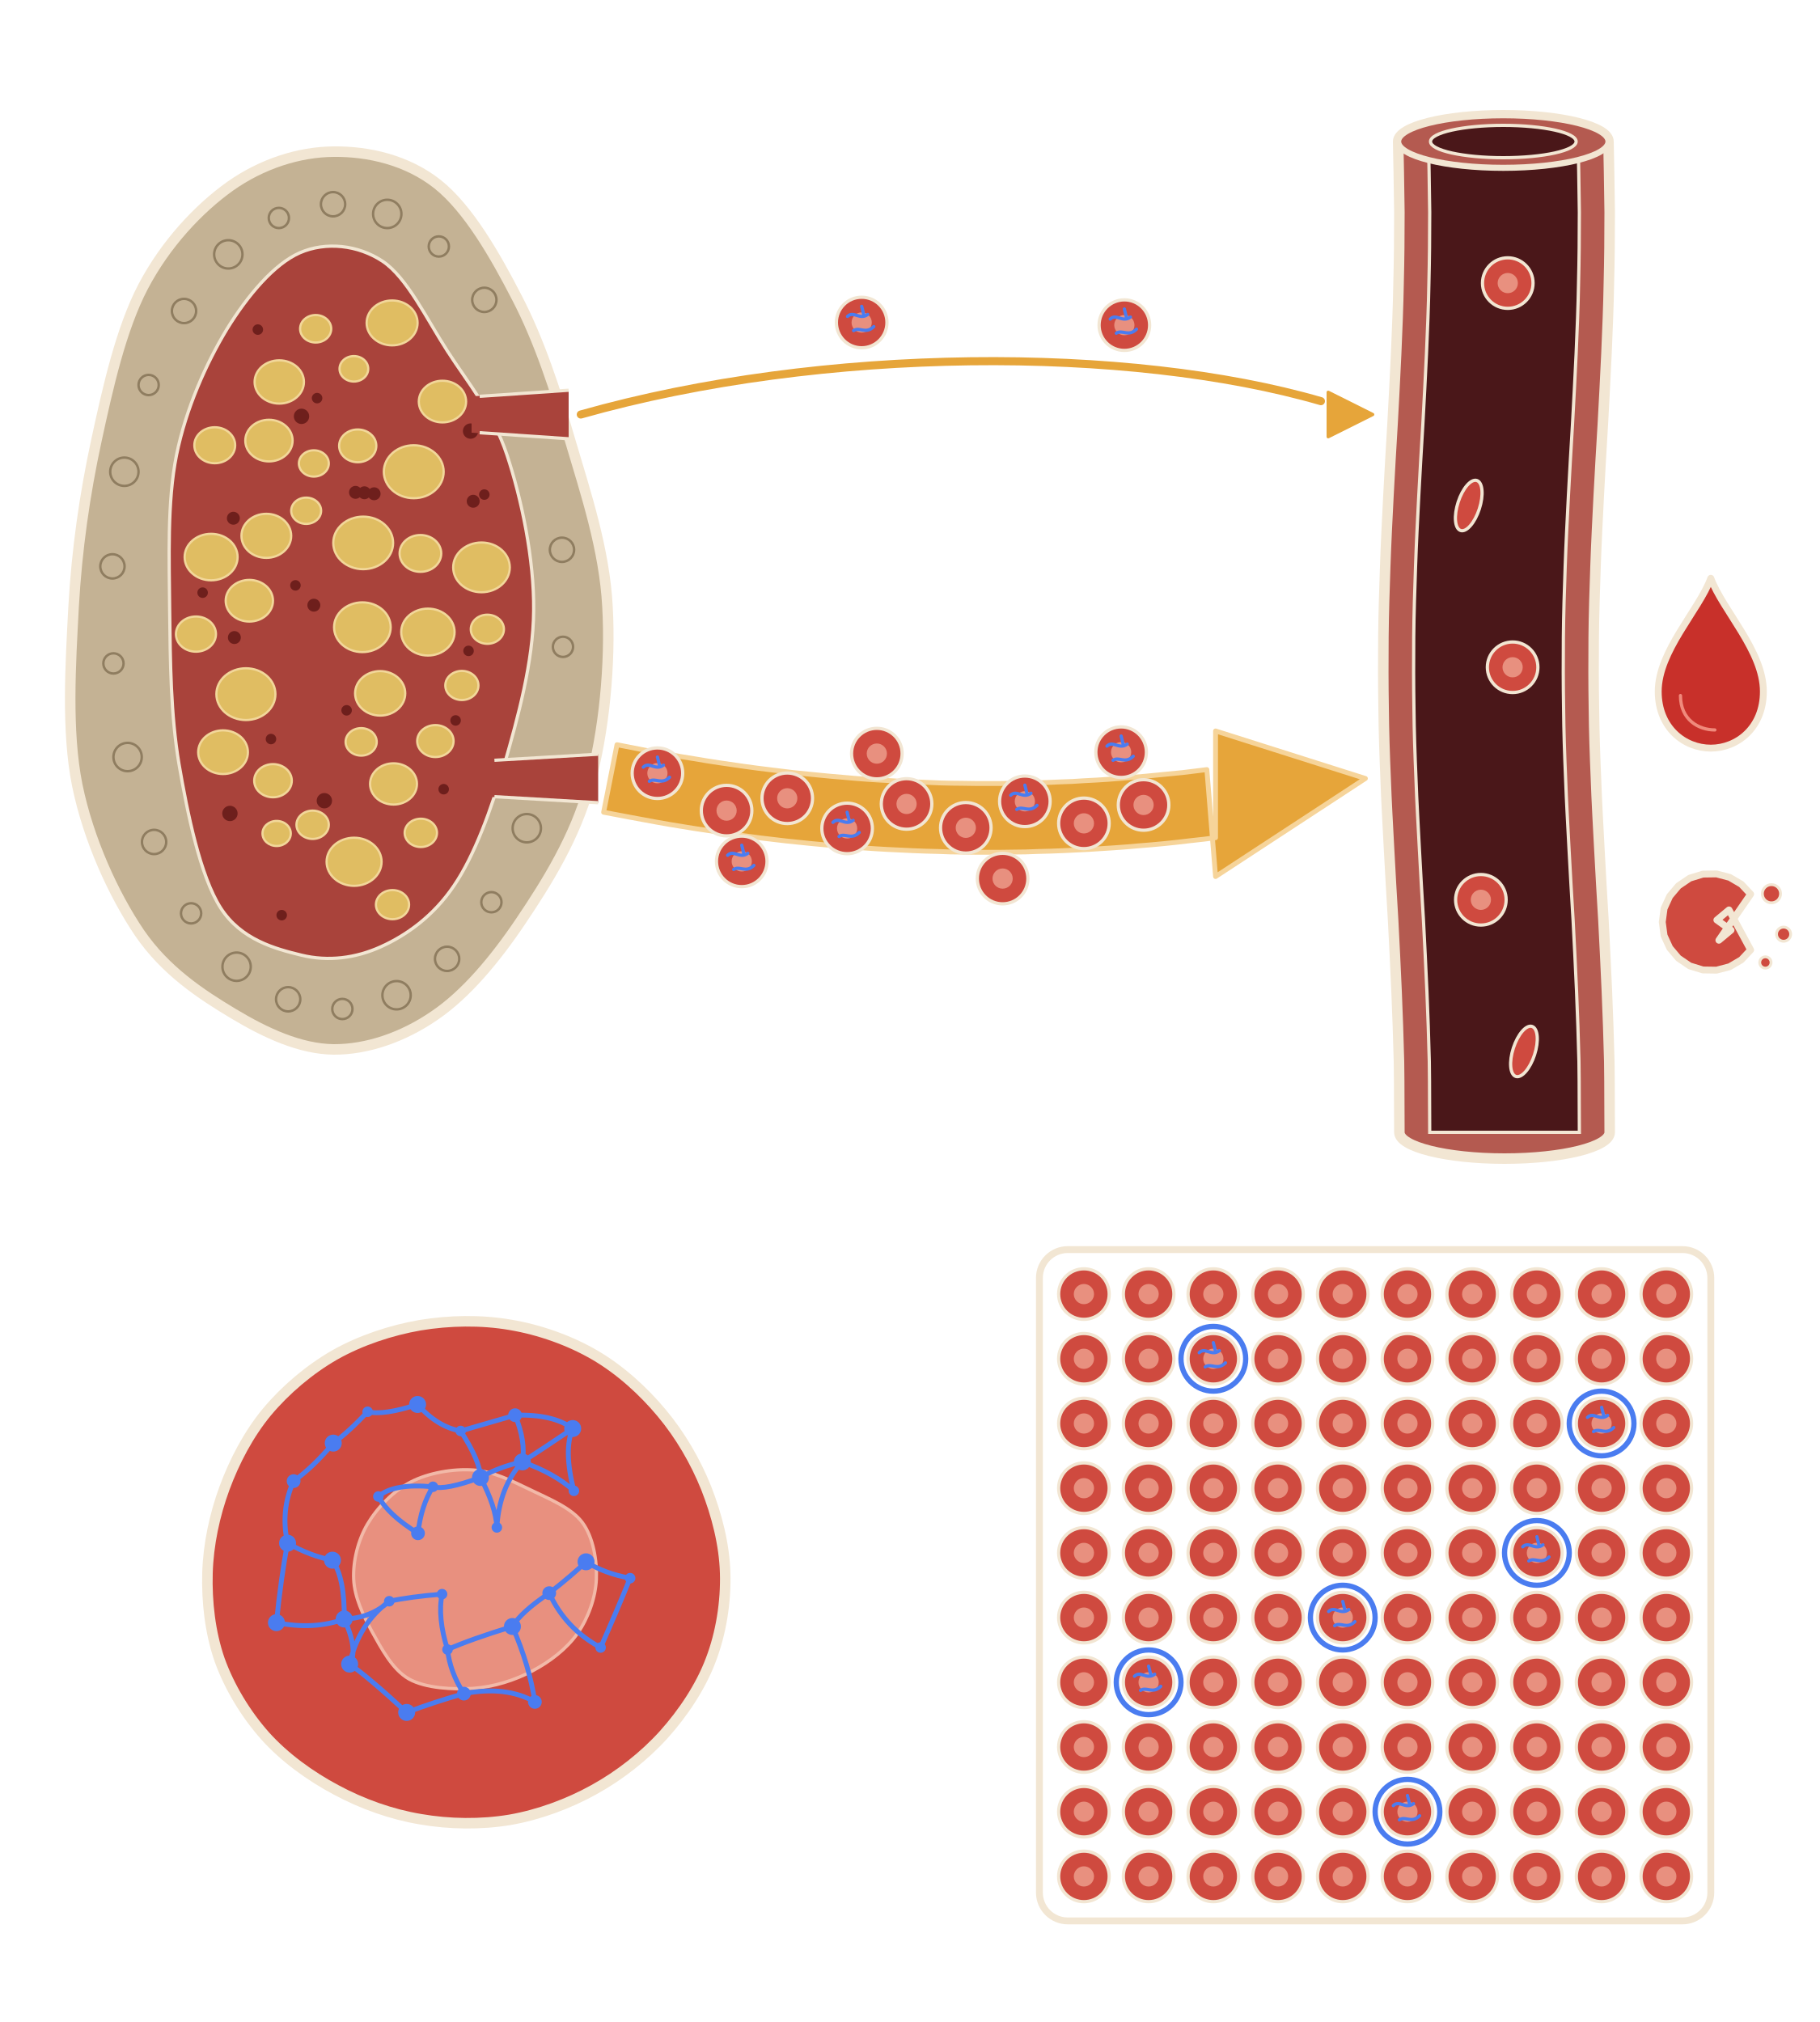
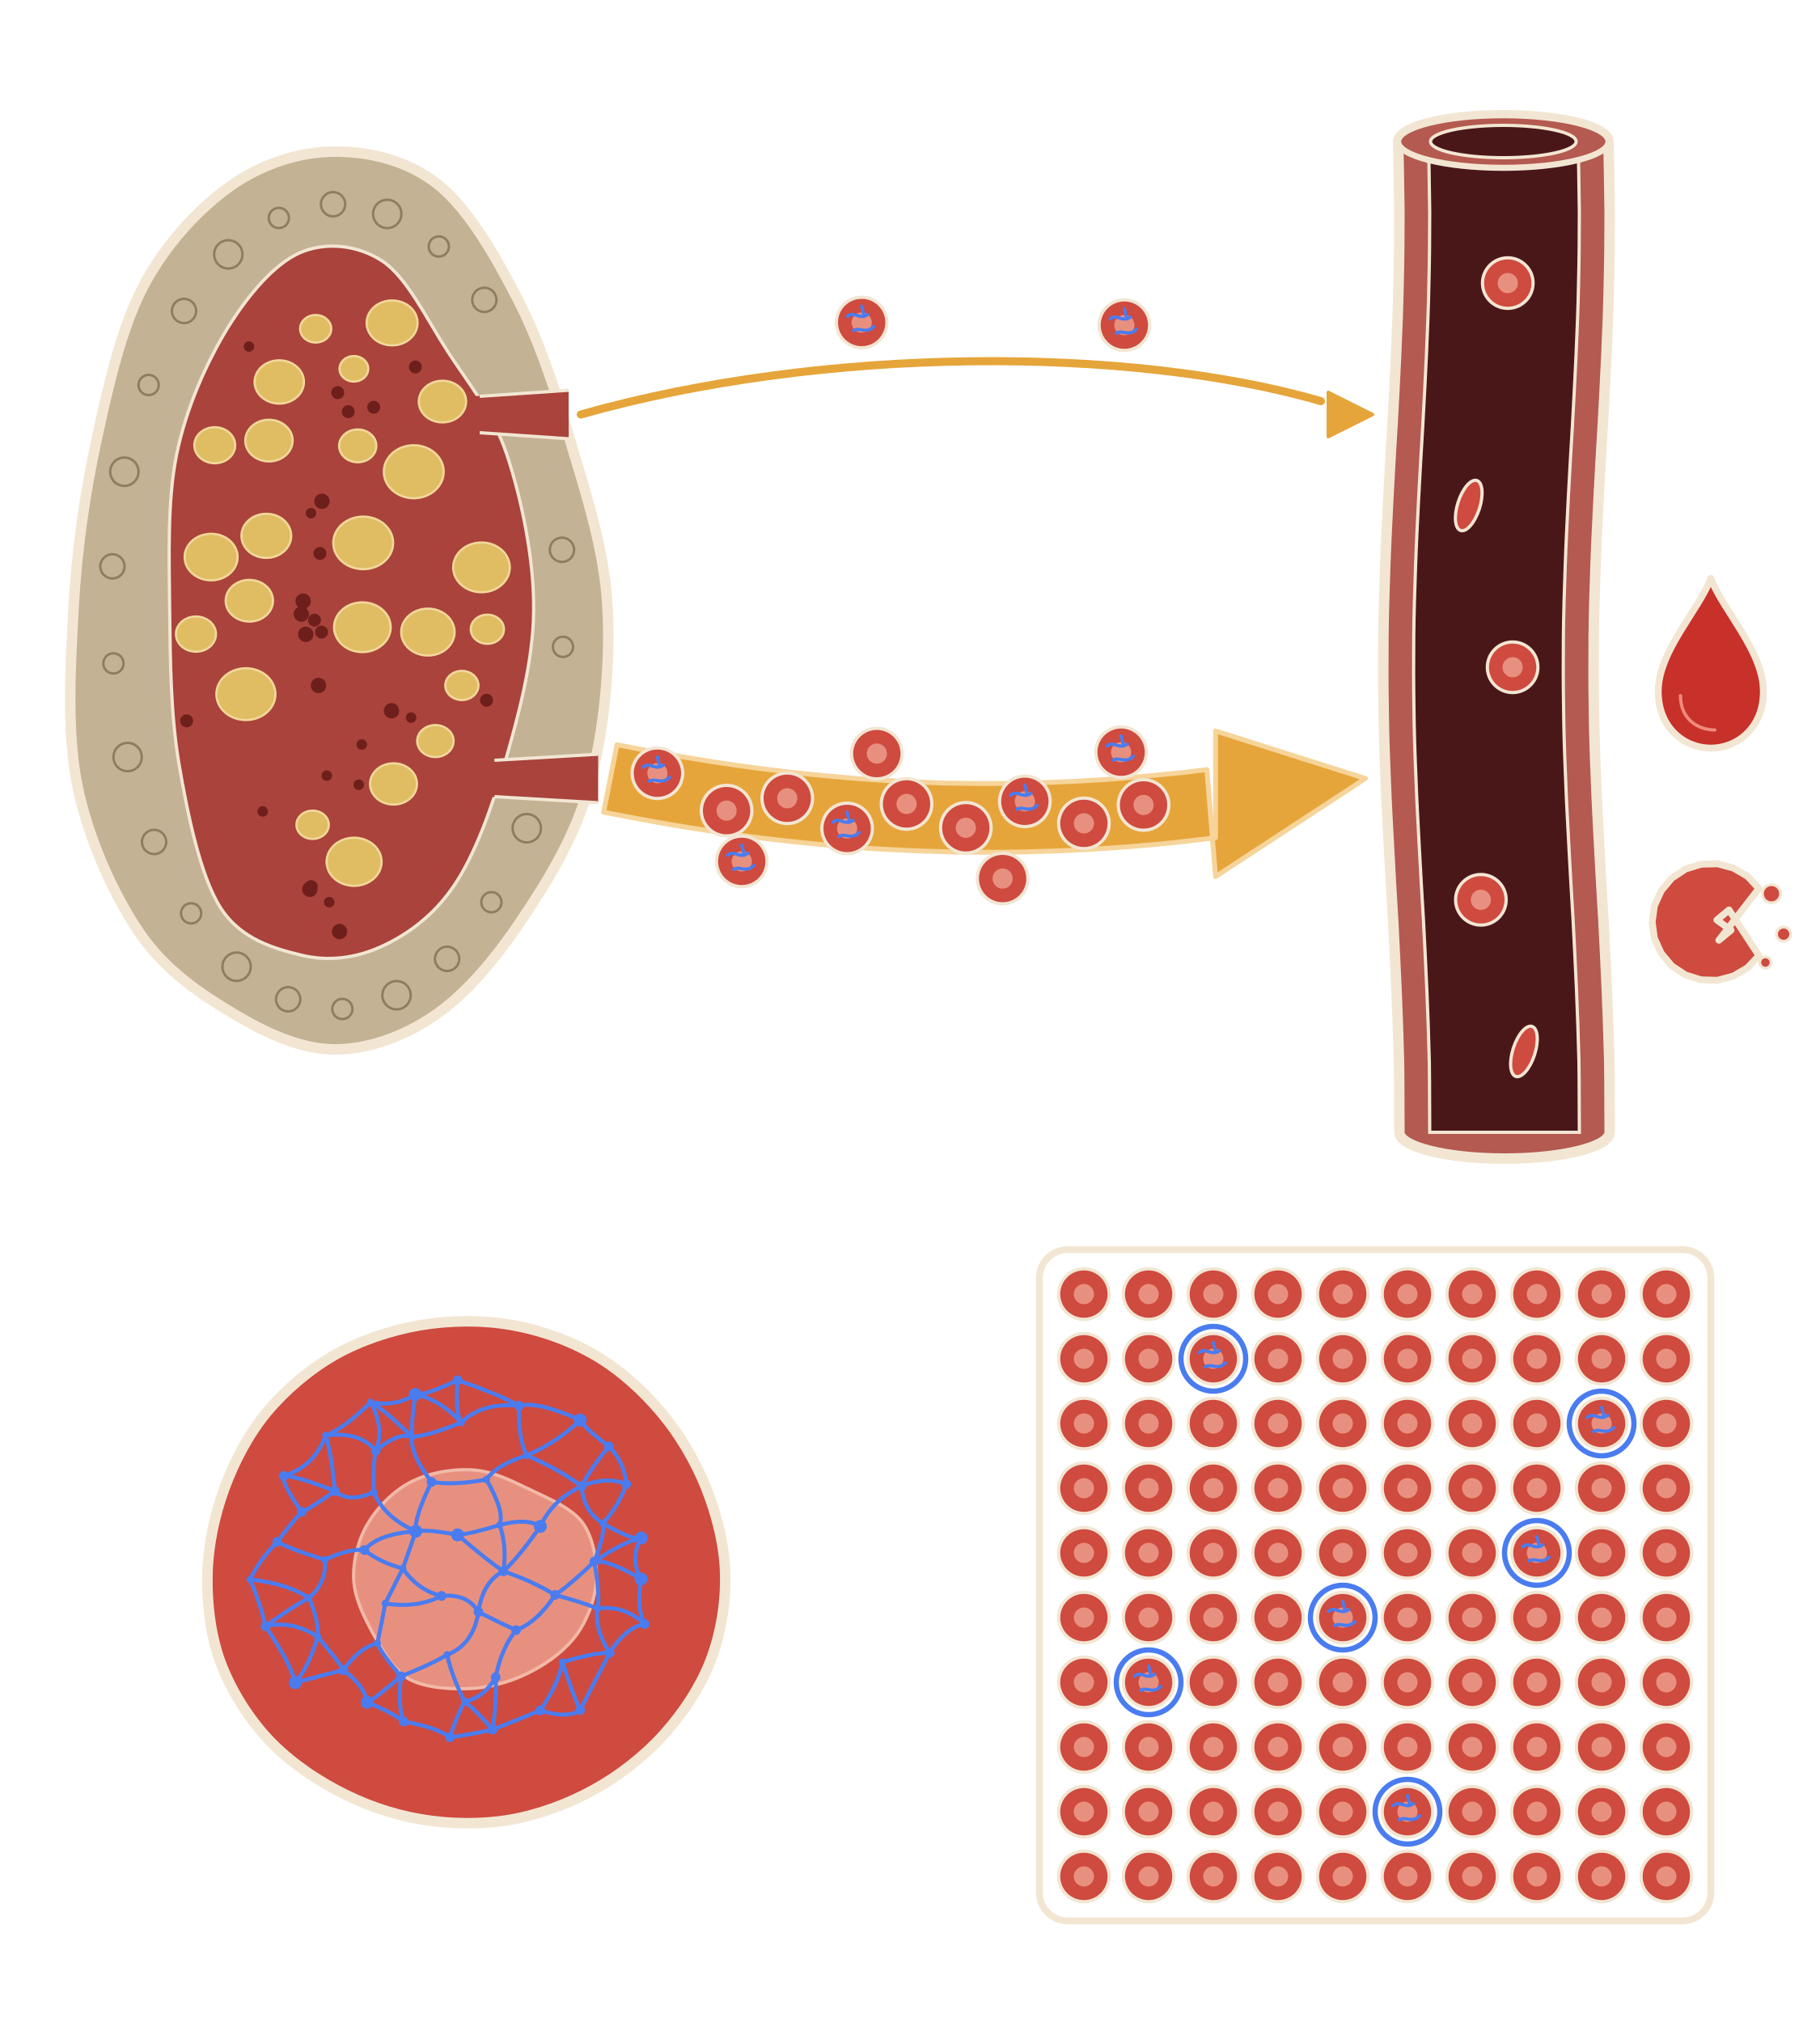
<svg xmlns="http://www.w3.org/2000/svg" xmlns:xlink="http://www.w3.org/1999/xlink" viewBox="0 0 900 1000">
  <defs>
    <g id="c-rbc">
      <circle r="12.5" fill="#cf4a3f" stroke="#f2e6d3" stroke-width="1.6" />
      <circle r="5" fill="#e8907f" />
    </g>
    <g id="c-ret">
      <circle r="12.5" fill="#cf4a3f" stroke="#f2e6d3" stroke-width="1.6" />
      <circle r="5" fill="#e8907f" />
      <path d="M-7,-3C-4,-6 -1,-1 3,-4M-4,4C-1,2 2,6 6,2M0,-8L1,-4" fill="none" stroke="#4a7cf0" stroke-width="1.6" stroke-linecap="round" />
    </g>
  </defs>
  <g id="marrow">
    <path d="M300.4,300C302,328.3 298.7,362.2 291.5,388.1C284.4,414.1 270.3,436.6 257.5,455.6C244.7,474.6 230.3,491.8 214.8,502.3C199.4,512.9 181.6,519.1 165,519C148.4,518.8 131.4,510.9 115.4,501.3C99.4,491.7 81.9,480.2 69,461.4C56.2,442.5 43.7,415.2 38.2,388.3C32.8,361.4 34.9,328.3 36.4,300C38,271.7 41.9,244.6 47.6,218.2C53.3,191.8 59.8,162.7 70.8,141.7C81.9,120.6 98.1,103.3 113.8,92.1C129.5,81 147.9,75.1 165,75C182.1,74.8 201.3,79.1 216.4,91.1C231.6,103.2 244.8,126.2 255.7,147.4C266.7,168.6 274.7,193 282.1,218.4C289.6,243.8 298.9,271.7 300.4,300Z" fill="#c4b294" stroke="#f2e6d3" stroke-width="5.2" stroke-linejoin="round" />
    <circle cx="278.4" cy="319.9" r="5" fill="none" stroke="#8f7d60" stroke-width="1.2" />
    <circle cx="260.5" cy="409.6" r="7" fill="none" stroke="#8f7d60" stroke-width="1.2" />
    <circle cx="243" cy="446.2" r="5" fill="none" stroke="#8f7d60" stroke-width="1.2" />
    <circle cx="221.1" cy="474.2" r="6" fill="none" stroke="#8f7d60" stroke-width="1.2" />
    <circle cx="196.1" cy="492.2" r="7" fill="none" stroke="#8f7d60" stroke-width="1.2" />
    <circle cx="169.3" cy="499" r="5" fill="none" stroke="#8f7d60" stroke-width="1.2" />
    <circle cx="142.5" cy="494.2" r="6" fill="none" stroke="#8f7d60" stroke-width="1.2" />
    <circle cx="117" cy="478.1" r="7" fill="none" stroke="#8f7d60" stroke-width="1.2" />
    <circle cx="94.5" cy="451.7" r="5" fill="none" stroke="#8f7d60" stroke-width="1.2" />
    <circle cx="76.2" cy="416.4" r="6" fill="none" stroke="#8f7d60" stroke-width="1.2" />
    <circle cx="63.1" cy="374.4" r="7" fill="none" stroke="#8f7d60" stroke-width="1.2" />
    <circle cx="56.1" cy="328.1" r="5" fill="none" stroke="#8f7d60" stroke-width="1.2" />
    <circle cx="55.6" cy="280.1" r="6" fill="none" stroke="#8f7d60" stroke-width="1.2" />
    <circle cx="61.5" cy="233.3" r="7" fill="none" stroke="#8f7d60" stroke-width="1.2" />
    <circle cx="73.5" cy="190.4" r="5" fill="none" stroke="#8f7d60" stroke-width="1.2" />
    <circle cx="91" cy="153.8" r="6" fill="none" stroke="#8f7d60" stroke-width="1.2" />
    <circle cx="112.9" cy="125.8" r="7" fill="none" stroke="#8f7d60" stroke-width="1.2" />
    <circle cx="137.9" cy="107.8" r="5" fill="none" stroke="#8f7d60" stroke-width="1.2" />
    <circle cx="164.7" cy="101" r="6" fill="none" stroke="#8f7d60" stroke-width="1.2" />
    <circle cx="191.5" cy="105.8" r="7" fill="none" stroke="#8f7d60" stroke-width="1.2" />
    <circle cx="217" cy="121.9" r="5" fill="none" stroke="#8f7d60" stroke-width="1.2" />
    <circle cx="239.5" cy="148.3" r="6" fill="none" stroke="#8f7d60" stroke-width="1.2" />
    <circle cx="277.9" cy="271.9" r="6" fill="none" stroke="#8f7d60" stroke-width="1.2" />
    <path d="M263.9,302C263.7,327.5 256,355.1 249.5,377.8C242.9,400.4 234.7,423 224.5,438C214.3,453.1 201,462.5 188.4,468.2C175.8,473.9 162.3,475.6 149.1,472.4C135.9,469.2 119.2,464.7 109.1,449C99,433.2 92.7,402.3 88.5,377.8C84.4,353.3 84.2,327.5 83.9,302C83.7,276.5 82.6,248.2 87.3,225C92,201.8 102.1,179.5 112.2,162.8C122.4,146.2 135.5,130.6 148.3,125C161.2,119.4 177,121.1 189.2,129.2C201.3,137.3 211,157.8 221.3,173.7C231.6,189.7 243.6,203.7 250.7,225C257.8,246.4 264.2,276.5 263.9,302Z" fill="#a9433b" stroke="#f2e6d3" stroke-width="1.6" />
    <ellipse cx="138.1" cy="188.9" rx="12.2" ry="10.7" fill="#e0bd62" stroke="#f2d79a" stroke-width="1.1" />
    <ellipse cx="96.9" cy="313.6" rx="9.9" ry="8.7" fill="#e0bd62" stroke="#f2d79a" stroke-width="1.1" />
    <ellipse cx="156.1" cy="162.6" rx="7.7" ry="6.8" fill="#e0bd62" stroke="#f2d79a" stroke-width="1.1" />
    <ellipse cx="154.6" cy="407.9" rx="8" ry="7" fill="#e0bd62" stroke="#f2d79a" stroke-width="1.1" />
    <ellipse cx="121.6" cy="343.3" rx="14.6" ry="12.8" fill="#e0bd62" stroke="#f2d79a" stroke-width="1.1" />
    <ellipse cx="179.6" cy="268.5" rx="14.8" ry="13" fill="#e0bd62" stroke="#f2d79a" stroke-width="1.1" />
    <ellipse cx="218.8" cy="198.6" rx="11.7" ry="10.3" fill="#e0bd62" stroke="#f2d79a" stroke-width="1.1" />
    <ellipse cx="215.3" cy="366.5" rx="9" ry="7.9" fill="#e0bd62" stroke="#f2d79a" stroke-width="1.1" />
    <ellipse cx="179.2" cy="310.2" rx="14" ry="12.3" fill="#e0bd62" stroke="#f2d79a" stroke-width="1.1" />
    <ellipse cx="204.6" cy="233.3" rx="14.8" ry="13.1" fill="#e0bd62" stroke="#f2d79a" stroke-width="1.1" />
    <ellipse cx="104.4" cy="275.5" rx="13.1" ry="11.5" fill="#e0bd62" stroke="#f2d79a" stroke-width="1.1" />
    <ellipse cx="194.6" cy="387.7" rx="11.6" ry="10.2" fill="#e0bd62" stroke="#f2d79a" stroke-width="1.1" />
    <ellipse cx="193.9" cy="159.7" rx="12.6" ry="11.1" fill="#e0bd62" stroke="#f2d79a" stroke-width="1.1" />
    <ellipse cx="131.7" cy="265" rx="12.3" ry="10.9" fill="#e0bd62" stroke="#f2d79a" stroke-width="1.1" />
    <ellipse cx="106.2" cy="220.2" rx="10.1" ry="8.9" fill="#e0bd62" stroke="#f2d79a" stroke-width="1.1" />
    <ellipse cx="175.1" cy="426.2" rx="13.6" ry="11.9" fill="#e0bd62" stroke="#f2d79a" stroke-width="1.1" />
    <ellipse cx="123.3" cy="297.1" rx="11.7" ry="10.3" fill="#e0bd62" stroke="#f2d79a" stroke-width="1.1" />
    <ellipse cx="228.4" cy="339" rx="8.2" ry="7.2" fill="#e0bd62" stroke="#f2d79a" stroke-width="1.1" />
    <ellipse cx="241" cy="311.2" rx="8.2" ry="7.2" fill="#e0bd62" stroke="#f2d79a" stroke-width="1.1" />
    <ellipse cx="211.6" cy="312.6" rx="13.2" ry="11.6" fill="#e0bd62" stroke="#f2d79a" stroke-width="1.1" />
    <ellipse cx="175" cy="182.4" rx="7.1" ry="6.3" fill="#e0bd62" stroke="#f2d79a" stroke-width="1.1" />
    <ellipse cx="238.1" cy="280.6" rx="14" ry="12.3" fill="#e0bd62" stroke="#f2d79a" stroke-width="1.1" />
    <ellipse cx="133" cy="217.9" rx="11.7" ry="10.3" fill="#e0bd62" stroke="#f2d79a" stroke-width="1.1" />
    <ellipse cx="176.9" cy="220.5" rx="9.2" ry="8.1" fill="#e0bd62" stroke="#f2d79a" stroke-width="1.1" />
-     <ellipse cx="110.3" cy="372" rx="12.3" ry="10.8" fill="#e0bd62" stroke="#f2d79a" stroke-width="1.1" />
-     <ellipse cx="178.6" cy="366.9" rx="7.7" ry="6.8" fill="#e0bd62" stroke="#f2d79a" stroke-width="1.1" />
-     <ellipse cx="135" cy="386.1" rx="9.3" ry="8.2" fill="#e0bd62" stroke="#f2d79a" stroke-width="1.1" />
-     <ellipse cx="151.4" cy="252.6" rx="7.4" ry="6.5" fill="#e0bd62" stroke="#f2d79a" stroke-width="1.1" />
-     <ellipse cx="188" cy="342.9" rx="12.4" ry="11" fill="#e0bd62" stroke="#f2d79a" stroke-width="1.1" />
-     <ellipse cx="136.8" cy="412.2" rx="7" ry="6.2" fill="#e0bd62" stroke="#f2d79a" stroke-width="1.1" />
-     <ellipse cx="208.1" cy="411.9" rx="8" ry="7" fill="#e0bd62" stroke="#f2d79a" stroke-width="1.1" />
-     <ellipse cx="155.2" cy="229.2" rx="7.4" ry="6.5" fill="#e0bd62" stroke="#f2d79a" stroke-width="1.1" />
-     <ellipse cx="207.9" cy="273.7" rx="10.3" ry="9.1" fill="#e0bd62" stroke="#f2d79a" stroke-width="1.1" />
-     <ellipse cx="194.1" cy="447.4" rx="8.2" ry="7.2" fill="#e0bd62" stroke="#f2d79a" stroke-width="1.1" />
    <g fill="#6e1f1c">
-       <circle cx="149.1" cy="205.9" r="3.8" />
-       <circle cx="239.5" cy="244.6" r="2.6" />
-       <circle cx="231.7" cy="321.9" r="2.6" />
-       <circle cx="115.9" cy="315.3" r="3.2" />
-       <circle cx="115.4" cy="256.3" r="3.2" />
-       <circle cx="219.4" cy="390.3" r="2.6" />
-       <circle cx="146.1" cy="289.5" r="2.6" />
-       <circle cx="234" cy="247.9" r="3.2" />
-       <circle cx="139.3" cy="452.6" r="2.6" />
-       <circle cx="155.2" cy="299.3" r="3.2" />
-       <circle cx="113.7" cy="402.3" r="3.8" />
-       <circle cx="134" cy="365.5" r="2.6" />
-       <circle cx="185" cy="244.2" r="3.2" />
-       <circle cx="160.4" cy="396" r="3.8" />
-       <circle cx="175.8" cy="243.5" r="3.2" />
-       <circle cx="127.5" cy="163" r="2.6" />
-       <circle cx="232.7" cy="213.2" r="3.8" />
-       <circle cx="225.3" cy="356.3" r="2.6" />
-       <circle cx="156.8" cy="196.9" r="2.6" />
-       <circle cx="180.2" cy="243.7" r="3.2" />
-       <circle cx="171.4" cy="351.3" r="2.6" />
-       <circle cx="100.2" cy="293.1" r="2.6" />
+       <circle cx="177.4" cy="388.1" r="2.6" />
+       <circle cx="157.5" cy="339" r="3.8" />
+       <circle cx="184.8" cy="201.4" r="3.2" />
+       <circle cx="159" cy="312.6" r="3.2" />
+       <circle cx="158.2" cy="273.7" r="3.2" />
+       <circle cx="203.3" cy="354.9" r="2.6" />
+       <circle cx="161.6" cy="383.6" r="2.6" />
+       <circle cx="149.9" cy="297.3" r="3.8" />
+       <circle cx="155.5" cy="306.7" r="3.2" />
+       <circle cx="153.8" cy="253.8" r="2.6" />
+       <circle cx="153.9" cy="438.5" r="3.2" />
+       <circle cx="151.2" cy="313.7" r="3.8" />
+       <circle cx="178.9" cy="368.2" r="2.6" />
+       <circle cx="129.9" cy="401.3" r="2.6" />
+       <circle cx="240.6" cy="346.3" r="3.2" />
+       <circle cx="159.2" cy="247.9" r="3.8" />
+       <circle cx="153.2" cy="439.8" r="3.8" />
+       <circle cx="123.1" cy="171.4" r="2.6" />
+       <circle cx="172.2" cy="203.6" r="3.2" />
+       <circle cx="167" cy="194.2" r="3.2" />
+       <circle cx="167.9" cy="460.7" r="3.8" />
+       <circle cx="162.8" cy="446.2" r="2.6" />
+       <circle cx="193.6" cy="351.5" r="3.8" />
+       <circle cx="149" cy="303.7" r="3.8" />
+       <circle cx="205.4" cy="181.5" r="3.2" />
+       <circle cx="92.3" cy="356.5" r="3.2" />
    </g>
    <path d="M233.2,196 L281.2,193 L281.2,217 L233.2,214 Z" fill="#a9433b" />
    <path d="M237.2,196 L281.2,193M237.2,214 L281.2,217" fill="none" stroke="#f2e6d3" stroke-width="1.6" />
    <path d="M240.5,376 L295.8,373 L295.8,397 L240.5,394 Z" fill="#a9433b" />
    <path d="M244.5,376 L295.8,373M244.5,394 L295.8,397" fill="none" stroke="#f2e6d3" stroke-width="1.6" />
  </g>
  <g id="vessel">
    <path d="M691.4,70C691.5,75.8 691.9,93.3 692,105C692,116.7 691.9,128.3 691.6,140C691.4,151.7 690.9,163.3 690.4,175C689.9,186.7 689.2,198.3 688.6,210C687.9,221.7 687.2,233.3 686.6,245C686,256.7 685.4,268.3 685,280C684.6,291.7 684.2,303.3 684.1,315C684,326.7 684,338.3 684.2,350C684.3,361.7 684.7,373.3 685.2,385C685.6,396.7 686.3,408.3 686.9,420C687.5,431.7 688.2,443.3 688.9,455C689.5,466.7 690.1,478.3 690.6,490C691.1,501.7 691.5,513.3 691.8,525C692,536.7 691.9,554.2 692,560A52,13 0 0 0 796,560C795.9,554.2 796,536.7 795.8,525C795.5,513.3 795.1,501.7 794.6,490C794.1,478.3 793.5,466.7 792.9,455C792.2,443.3 791.5,431.7 790.9,420C790.3,408.3 789.6,396.7 789.2,385C788.7,373.3 788.3,361.7 788.2,350C788,338.3 788,326.7 788.1,315C788.2,303.3 788.6,291.7 789,280C789.4,268.3 790,256.7 790.6,245C791.2,233.3 791.9,221.7 792.6,210C793.2,198.3 793.9,186.7 794.4,175C794.9,163.3 795.4,151.7 795.6,140C795.9,128.3 796,116.7 796,105C795.9,93.3 795.5,75.8 795.4,70A52,13 0 0 0 691.4,70Z" fill="#b45a50" stroke="#f2e6d3" stroke-width="5.2" stroke-linejoin="round" />
    <path d="M706.4,70C706.5,75.8 706.9,93.3 707,105C707,116.7 706.9,128.3 706.6,140C706.4,151.7 705.9,163.3 705.4,175C704.9,186.7 704.2,198.3 703.6,210C702.9,221.7 702.2,233.3 701.6,245C701,256.7 700.4,268.3 700,280C699.6,291.7 699.2,303.3 699.1,315C699,326.7 699,338.3 699.2,350C699.3,361.7 699.7,373.3 700.2,385C700.6,396.7 701.3,408.3 701.9,420C702.5,431.7 703.2,443.3 703.9,455C704.5,466.7 705.1,478.3 705.6,490C706.1,501.7 706.5,513.3 706.8,525C707,536.7 706.9,554.2 707,560L781,560C780.9,554.2 781,536.7 780.8,525C780.5,513.3 780.1,501.7 779.6,490C779.1,478.3 778.5,466.7 777.9,455C777.2,443.3 776.5,431.7 775.9,420C775.3,408.3 774.6,396.7 774.2,385C773.7,373.3 773.3,361.7 773.2,350C773,338.3 773,326.7 773.1,315C773.2,303.3 773.6,291.7 774,280C774.4,268.3 775,256.7 775.6,245C776.2,233.3 776.9,221.7 777.6,210C778.2,198.3 778.9,186.7 779.4,175C779.9,163.3 780.4,151.7 780.6,140C780.9,128.3 781,116.7 781,105C780.9,93.3 780.5,75.8 780.4,70Z" fill="#4a1719" stroke="#f2e6d3" stroke-width="1.6" />
    <ellipse cx="743.4" cy="70" rx="52" ry="13" fill="#b45a50" stroke="#f2e6d3" stroke-width="3" />
    <ellipse cx="743.4" cy="70" rx="36" ry="8" fill="#4a1719" stroke="#f2e6d3" stroke-width="1.6" />
    <use xlink:href="#c-rbc" x="745.6" y="140" />
    <ellipse cx="726.3" cy="250" rx="5.5" ry="13" fill="#cf4a3f" stroke="#f2e6d3" stroke-width="1.6" transform="rotate(18 726.3 250)" />
    <use xlink:href="#c-rbc" x="748" y="330" />
    <use xlink:href="#c-rbc" x="732.3" y="445" />
    <ellipse cx="753.6" cy="520" rx="5.5" ry="13" fill="#cf4a3f" stroke="#f2e6d3" stroke-width="1.6" transform="rotate(18 753.6 520)" />
  </g>
  <g id="flow_low">
    <path d="M287.2,205C407.2,171 558.8,171 653.2,198.4" fill="none" stroke="#e6a53a" stroke-width="4" stroke-linecap="round" />
    <path d="M656.8,194 L678.8,205 L656.8,216 Z" fill="#e6a53a" stroke="#e6a53a" stroke-width="1.6" stroke-linejoin="round" />
    <use xlink:href="#c-ret" x="426.1" y="159.5" />
    <use xlink:href="#c-ret" x="556" y="160.8" />
  </g>
  <g id="flow_high">
    <path d="M298.5,401.7C300.7,402.1 307.3,403.4 311.7,404.2C316,405 320.4,405.8 324.7,406.6C329,407.4 333.3,408.1 337.6,408.8C341.9,409.5 346.2,410.2 350.5,410.8C354.8,411.5 359,412.1 363.3,412.7C367.6,413.3 371.8,413.8 376,414.4C380.2,414.9 384.5,415.4 388.7,415.9C392.9,416.3 397.1,416.8 401.3,417.2C405.5,417.6 409.7,418 413.8,418.3C418,418.7 422.2,419 426.3,419.3C430.5,419.6 434.7,419.9 438.8,420.1C443,420.3 447.1,420.5 451.3,420.7C455.4,420.9 459.6,421 463.7,421.1C467.9,421.3 472,421.4 476.1,421.4C480.3,421.5 484.4,421.5 488.5,421.5C492.7,421.5 496.8,421.5 501,421.4C505.1,421.4 509.2,421.3 513.4,421.1C517.5,421 521.7,420.9 525.8,420.7C529.9,420.5 534.1,420.3 538.2,420.1C542.4,419.8 546.6,419.6 550.7,419.3C554.9,419 559.1,418.7 563.2,418.3C567.4,418 571.6,417.6 575.8,417.2C580,416.8 584.2,416.3 588.4,415.8C592.6,415.4 598.9,414.6 601.1,414.3L601.1,361.5L675.2,385L601.1,433.5L596.8,380.6C594.7,380.9 588.6,381.6 584.6,382.1C580.5,382.5 576.4,382.9 572.4,383.3C568.4,383.7 564.3,384.1 560.3,384.4C556.3,384.8 552.3,385.1 548.3,385.4C544.3,385.7 540.3,385.9 536.3,386.1C532.3,386.4 528.3,386.6 524.3,386.7C520.3,386.9 516.3,387 512.3,387.2C508.3,387.3 504.4,387.4 500.4,387.4C496.4,387.5 492.4,387.5 488.5,387.5C484.5,387.5 480.5,387.5 476.5,387.4C472.6,387.4 468.6,387.3 464.6,387.2C460.6,387 456.6,386.9 452.7,386.7C448.7,386.6 444.7,386.4 440.7,386.1C436.7,385.9 432.7,385.7 428.7,385.4C424.7,385.1 420.7,384.8 416.6,384.4C412.6,384.1 408.6,383.7 404.5,383.3C400.5,382.9 396.4,382.5 392.4,382.1C388.3,381.6 384.3,381.1 380.2,380.6C376.1,380.1 372,379.6 367.9,379C363.8,378.4 359.7,377.8 355.5,377.2C351.4,376.6 347.2,375.9 343.1,375.2C338.9,374.6 334.7,373.8 330.5,373.1C326.3,372.4 322.1,371.6 317.9,370.8C313.7,370 307.3,368.7 305.1,368.3Z" fill="#e6a53a" stroke="#f6d49a" stroke-width="2.4" stroke-linejoin="round" />
    <use xlink:href="#c-ret" x="325.1" y="382.4" />
    <use xlink:href="#c-rbc" x="359.3" y="400.9" />
    <use xlink:href="#c-rbc" x="389.3" y="394.8" />
    <use xlink:href="#c-ret" x="418.9" y="409.7" />
    <use xlink:href="#c-rbc" x="448.3" y="397.6" />
    <use xlink:href="#c-rbc" x="477.6" y="409.4" />
    <use xlink:href="#c-ret" x="506.8" y="396.3" />
    <use xlink:href="#c-rbc" x="536" y="407.2" />
    <use xlink:href="#c-rbc" x="565.5" y="398.1" />
    <use xlink:href="#c-ret" x="366.8" y="426" />
    <use xlink:href="#c-rbc" x="433.6" y="372.7" />
    <use xlink:href="#c-rbc" x="495.8" y="434.5" />
    <use xlink:href="#c-ret" x="554.4" y="372" />
    <path d="M846,286C852,302 872,322 872,342C872,360 859,370 846,370C833,370 820,360 820,342C820,322 840,302 846,286Z" fill="#c8302a" stroke="#f2e6d3" stroke-width="3.4" stroke-linejoin="round" />
    <path d="M831,344 C831,356 840,361 848,361" fill="none" stroke="#f08a7c" stroke-width="1.6" stroke-linecap="round" />
-     <path d="M865.7,469.8L861.1,474.7L855.3,478.1L848.8,479.8L842.1,479.7L835.6,477.7L830,473.9L825.7,468.8L822.9,462.7L822,456L822.9,449.3L825.7,443.2L830,438.1L835.6,434.3L842.1,432.3L848.8,432.2L855.3,433.9L861.1,437.3L865.7,442.2L850,465L856,460L849,455L855,450Z" fill="#cf4a3f" stroke="#f2e6d3" stroke-width="3.4" stroke-linejoin="round" />
+     <path d="M869.8,472.6L864.2,478.6L857.2,482.7L849.4,484.8L841.2,484.6L833.5,482.2L826.7,477.7L821.5,471.5L818.1,464L817,456L818.1,448L821.5,440.5L826.7,434.3L833.5,429.8L841.2,427.4L849.4,427.2L857.2,429.3L864.2,433.4L869.8,439.4L850,465L856,460L849,455L855,450Z" fill="#cf4a3f" stroke="#f2e6d3" stroke-width="3.4" stroke-linejoin="round" />
    <circle cx="876" cy="442" r="4.5" fill="#cf4a3f" stroke="#f2e6d3" stroke-width="1.4" />
    <circle cx="882" cy="462" r="3.5" fill="#cf4a3f" stroke="#f2e6d3" stroke-width="1.4" />
    <circle cx="873" cy="476" r="2.8" fill="#cf4a3f" stroke="#f2e6d3" stroke-width="1.4" />
  </g>
  <g id="retic">
    <path d="M358.6,778C359,792.2 356.6,807.6 351.5,820.9C346.5,834.2 337.8,847.2 328.2,857.9C318.5,868.6 306.4,878.1 293.7,885.1C281.1,892.1 266.5,897.5 252.2,900C237.9,902.4 222.2,902.2 207.9,899.7C193.5,897.3 179,892.1 166.2,885.2C153.4,878.4 140.7,869.2 131.1,858.5C121.5,847.7 113.4,834.3 108.6,820.9C103.9,807.4 102.2,792.1 102.6,778C103,763.9 106.1,749.3 111,736C115.9,722.7 122.9,709.3 132,698.3C141.2,687.3 153.1,677.2 165.7,670C178.3,662.9 193.3,657.9 207.7,655.4C222.2,653 237.9,652.7 252.3,655.2C266.7,657.6 281.7,662.9 294.2,670.2C306.7,677.5 318.1,687.9 327.2,698.8C336.4,709.8 343.9,722.7 349.2,735.9C354.4,749.1 358.2,763.8 358.6,778Z" fill="#cf4a3f" stroke="#f2e6d3" stroke-width="5.2" stroke-linejoin="round" />
    <path d="M294.9,781C294.5,790.1 290.9,800.2 285.6,807.8C280.3,815.4 271.8,821.9 263.2,826.4C254.6,831 244.1,834.3 234,835C223.9,835.6 210.7,835 202.3,830.4C194,825.7 188.6,815.2 184,807C179.5,798.7 175.3,789.9 174.9,781C174.5,772.1 177,761.8 181.7,753.8C186.4,745.8 194.4,737.4 203.2,732.9C211.9,728.4 224.1,726.3 234,727C243.9,727.6 253.3,732.5 262.3,736.8C271.3,741.2 282.5,745.6 288,753C293.4,760.3 295.3,771.9 294.9,781Z" fill="#e8907f" stroke="#f2b9a8" stroke-width="1.6" />
  </g>
  <g id="mesh">
-     <path d="M229.4,837.6Q222.5,827 221.3,815.8M229.4,837.6Q214.3,841.9 201.1,846.9M229.4,837.6Q250.3,833.6 264.5,841.7M172.9,823Q177.4,802.9 192.5,791.9M172.9,823Q182.5,829.7 201.1,846.9M172.9,823Q177.3,816.1 170.2,800.7M206.7,758.3Q192,749.2 187.1,740.1M206.7,758.3Q208.2,744.6 214.1,735.3M311.6,780.5Q298.9,778.2 289.8,772.4M311.6,780.5Q305.3,796 297,814.8M221.3,815.8Q216.3,800 218.6,788.4M221.3,815.8Q232.8,810.7 253.4,804.4M289.8,772.4Q283.3,778.7 271.6,787.9M258.3,723Q246.9,735.3 245.7,755.4M258.3,723Q269.2,716 283.2,706.5M258.3,723Q274.4,728.7 283.8,737.3M258.3,723Q260.1,712.9 254.7,699.9M258.3,723Q247.1,725.3 237.6,730.7M164.8,713.7Q155,725.5 145.2,732.5M164.8,713.7Q172.3,708.3 181.8,698.2M142.2,763.2Q139,779.8 136.7,802.5M142.2,763.2Q153.8,769.7 164.4,771.6M142.2,763.2Q138.6,747 145.2,732.5M227.8,707.7Q216.3,705.7 206.5,694.6M227.8,707.7Q246.5,702.3 254.7,699.9M227.8,707.7Q237.5,722.7 237.6,730.7M218.6,788.4Q202.7,789.7 192.5,791.9M206.5,694.6Q189.6,700.1 181.8,698.2M136.7,802.5Q155.4,806.2 170.2,800.7M245.7,755.4Q245.2,745.1 237.6,730.7M253.4,804.4Q261.8,823.8 264.5,841.7M253.4,804.4Q257.7,797.2 271.6,787.9M187.1,740.1Q194.7,733.5 214.1,735.3M164.4,771.6Q170.6,780.7 170.2,800.7M283.2,706.5Q278.6,717.1 283.8,737.3M283.2,706.5Q273.5,699.3 254.7,699.9M214.1,735.3Q220.1,737.1 237.6,730.7M297,814.8Q279.7,805.5 271.6,787.9M192.5,791.9Q183.4,800.3 170.2,800.7" fill="none" stroke="#4a7cf0" stroke-width="2.4" stroke-linecap="round" />
+     <path d="M229.7,841.5Q223.3,828.6 221.1,818.4M229.7,841.5Q239.2,839.7 245.1,829.5M229.7,841.5Q225.2,850.2 222.5,859.2M229.7,841.5Q234.9,845.3 243.6,855.4M169.8,826Q168.3,822.6 157.1,809.5M169.8,826Q177.4,815 186.6,812.7M169.8,826Q180.1,833.5 181.6,841.9M169.8,826Q160.8,828.1 146,832.2M205.6,757.3Q190.2,750.6 184.8,738M205.6,757.3Q204.8,750.4 213.4,732.9M205.6,757.3Q212,756.3 226.3,759.1M205.6,757.3Q187,758.6 180.2,766.6M205.6,757.3Q204.2,761.6 199.2,775.7M317,780.9Q300.8,771.3 293.9,772.3M317,780.9Q311.2,770.9 317.1,760.6M317,780.9Q314.6,795.1 318.8,803.2M221.1,818.4Q211.8,823.8 198.3,829M221.1,818.4Q234,813.4 236.6,797.2M293.9,772.3Q281.9,783.8 274.5,788.8M293.9,772.3Q307.8,762.7 317.1,760.6M293.9,772.3Q299.5,757.3 298.2,753.4M293.9,772.3Q296.8,788.7 295.5,795.5M260.4,719.8Q275.5,713.4 286.9,702.3M260.4,719.8Q275.9,726.3 287.6,735M260.4,719.8Q245.8,724.3 240.5,731.7M260.4,719.8Q256.2,711.2 256.6,695.2M161.1,709.9Q155.2,725.5 140.3,729.9M161.1,709.9Q170.2,706.4 183.3,693.5M161.1,709.9Q178.3,707.9 185.8,717.5M161.1,709.9Q163.9,718.8 165.6,737.4M137.1,762.5Q143.9,766.3 160.7,771.4M137.1,762.5Q145.6,751.3 149.2,747.7M137.1,762.5Q128.2,771.6 123.7,781.1M228.1,703.5Q217.3,692 205.4,689.6M228.1,703.5Q238.4,693.5 256.6,695.2M228.1,703.5Q225,698.9 226.3,682.6M228.1,703.5Q212.1,710.1 203.7,710.6M218.3,789.3Q206.2,795.5 190.5,793M218.3,789.3Q231.1,788 236.6,797.2M218.3,789.3Q206.7,786.5 199.2,775.7M205.4,689.6Q196.1,695.8 183.3,693.5M205.4,689.6Q210.2,690.2 226.3,682.6M205.4,689.6Q203.3,703.6 203.7,710.6M131.3,804.3Q143,795.6 152.7,790.3M131.3,804.3Q144.5,801.2 157.1,809.5M131.3,804.3Q143.8,822.7 146,832.2M131.3,804.3Q129.2,794.4 123.7,781.1M247.1,754.2Q250.8,765 248.9,777.1M247.1,754.2Q233.6,758.4 226.3,759.1M247.1,754.2Q249.6,747.4 240.5,731.7M247.1,754.2Q260.7,750.6 267.2,754.9M255.2,806.2Q247.9,815.2 245.1,829.5M255.2,806.2Q265.6,802.3 274.5,788.8M255.2,806.2Q247.4,802.7 236.6,797.2M184.8,738Q184.4,723.9 185.8,717.5M184.8,738Q172.4,743.5 165.6,737.4M160.7,771.4Q161.6,782.7 152.7,790.3M160.7,771.4Q172.7,765.7 180.2,766.6M140.3,729.9Q139,733.1 149.2,747.7M140.3,729.9Q147.1,730.1 165.6,737.4M183.3,693.5Q190.3,706.4 185.8,717.5M183.3,693.5Q190.1,697.1 203.7,710.6M286.9,702.3Q266,692.9 256.6,695.2M286.9,702.3Q289.6,706.8 301.1,715.3M287.6,735Q273.2,741.7 267.2,754.9M287.6,735Q300.1,730 309.7,734M287.6,735Q288.5,747.5 298.2,753.4M287.6,735Q291.7,726.7 301.1,715.3M213.4,732.9Q224.4,734.7 240.5,731.7M213.4,732.9Q202.7,719 203.7,710.6M301.5,817.4Q294.2,817.2 278.2,822M301.5,817.4Q295.9,828.1 286.9,845.7M301.5,817.4Q293.8,805.5 295.5,795.5M301.5,817.4Q309.6,804.7 318.8,803.2M190.5,793Q188.9,801.9 186.6,812.7M190.5,793Q193.2,787.5 199.2,775.7M199.6,851.4Q215.7,854.2 222.5,859.2M199.6,851.4Q196.6,843.5 198.3,829M199.6,851.4Q193.7,846.8 181.6,841.9M245.1,829.5Q245.7,840.5 243.6,855.4M152.7,790.3Q157.6,800.8 157.1,809.5M152.7,790.3Q142.5,783.3 123.7,781.1M149.2,747.7Q152.2,746.9 165.6,737.4M157.1,809.5Q152.6,824.5 146,832.2M248.9,777.1Q240.6,771.4 226.3,759.1M248.9,777.1Q256.3,770.4 267.2,754.9M248.9,777.1Q263.1,781.8 274.5,788.8M248.9,777.1Q238.7,782.3 236.6,797.2M186.6,812.7Q189.2,818.7 198.3,829M180.2,766.6Q187.7,772.6 199.2,775.7M256.6,695.2Q247,689.7 226.3,682.6M185.8,717.5Q196.7,708.2 203.7,710.6M309.7,734Q306.3,744.1 298.2,753.4M309.7,734Q308.7,722.9 301.1,715.3M222.5,859.2Q234.8,857.4 243.6,855.4M267.1,845.9Q276,833.2 278.2,822M267.1,845.9Q280.9,850.2 286.9,845.7M267.1,845.9Q255.7,850.7 243.6,855.4M274.5,788.8Q287.5,792.3 295.5,795.5M317.1,760.6Q313.3,762.2 298.2,753.4M278.2,822Q282.5,836.1 286.9,845.7M198.3,829Q185.2,840.3 181.6,841.9M295.5,795.5Q308.6,793.7 318.8,803.2" fill="none" stroke="#4a7cf0" stroke-width="2" stroke-linecap="round" />
    <g fill="#4a7cf0">
-       <circle cx="229.4" cy="837.6" r="3.4" />
-       <circle cx="172.9" cy="823" r="4.2" />
-       <circle cx="206.7" cy="758.3" r="3.4" />
-       <circle cx="311.6" cy="780.5" r="2.6" />
-       <circle cx="221.3" cy="815.8" r="2.6" />
-       <circle cx="289.8" cy="772.4" r="4.2" />
-       <circle cx="258.3" cy="723" r="4.2" />
-       <circle cx="164.8" cy="713.7" r="4.2" />
-       <circle cx="142.2" cy="763.2" r="4.2" />
-       <circle cx="227.8" cy="707.7" r="2.6" />
-       <circle cx="218.6" cy="788.4" r="2.6" />
-       <circle cx="206.5" cy="694.6" r="4.2" />
-       <circle cx="136.7" cy="802.5" r="4.2" />
-       <circle cx="245.7" cy="755.4" r="2.6" />
-       <circle cx="253.4" cy="804.4" r="4.2" />
-       <circle cx="187.1" cy="740.1" r="2.6" />
-       <circle cx="164.4" cy="771.6" r="4.2" />
-       <circle cx="145.2" cy="732.5" r="3.4" />
-       <circle cx="283.2" cy="706.5" r="4.2" />
-       <circle cx="283.8" cy="737.3" r="2.6" />
-       <circle cx="214.1" cy="735.3" r="2.6" />
-       <circle cx="297" cy="814.8" r="2.6" />
-       <circle cx="192.5" cy="791.9" r="2.6" />
-       <circle cx="201.1" cy="846.9" r="4.2" />
-       <circle cx="181.8" cy="698.2" r="2.6" />
-       <circle cx="254.7" cy="699.9" r="3.4" />
-       <circle cx="237.6" cy="730.7" r="4.2" />
-       <circle cx="170.2" cy="800.7" r="4.2" />
-       <circle cx="264.5" cy="841.7" r="3.4" />
-       <circle cx="271.6" cy="787.9" r="3.4" />
+       <circle cx="229.7" cy="841.5" r="1.8" />
+       <circle cx="169.8" cy="826" r="2.4" />
+       <circle cx="205.6" cy="757.3" r="3.2" />
+       <circle cx="317" cy="780.9" r="3.2" />
+       <circle cx="221.1" cy="818.4" r="1.8" />
+       <circle cx="293.9" cy="772.3" r="2.4" />
+       <circle cx="260.4" cy="719.8" r="1.8" />
+       <circle cx="161.1" cy="709.9" r="1.8" />
+       <circle cx="137.1" cy="762.5" r="2.4" />
+       <circle cx="228.1" cy="703.5" r="1.8" />
+       <circle cx="218.3" cy="789.3" r="2.4" />
+       <circle cx="205.4" cy="689.6" r="3.2" />
+       <circle cx="131.3" cy="804.3" r="2.4" />
+       <circle cx="247.1" cy="754.2" r="1.8" />
+       <circle cx="255.2" cy="806.2" r="2.4" />
+       <circle cx="184.8" cy="738" r="1.8" />
+       <circle cx="160.7" cy="771.4" r="1.8" />
+       <circle cx="140.3" cy="729.9" r="2.4" />
+       <circle cx="183.3" cy="693.5" r="1.8" />
+       <circle cx="286.9" cy="702.3" r="3.2" />
+       <circle cx="287.6" cy="735" r="2.4" />
+       <circle cx="213.4" cy="732.9" r="2.4" />
+       <circle cx="301.5" cy="817.4" r="2.4" />
+       <circle cx="190.5" cy="793" r="1.8" />
+       <circle cx="199.6" cy="851.4" r="2.4" />
+       <circle cx="245.1" cy="829.5" r="2.4" />
+       <circle cx="152.7" cy="790.3" r="1.8" />
+       <circle cx="149.2" cy="747.7" r="2.4" />
+       <circle cx="157.1" cy="809.5" r="1.8" />
+       <circle cx="248.9" cy="777.1" r="2.4" />
+       <circle cx="186.6" cy="812.7" r="1.8" />
+       <circle cx="226.3" cy="759.1" r="3.2" />
+       <circle cx="240.5" cy="731.7" r="1.8" />
+       <circle cx="180.2" cy="766.6" r="2.4" />
+       <circle cx="256.6" cy="695.2" r="2.4" />
+       <circle cx="267.2" cy="754.9" r="3.2" />
+       <circle cx="185.8" cy="717.5" r="2.4" />
+       <circle cx="309.7" cy="734" r="2.4" />
+       <circle cx="222.5" cy="859.2" r="2.4" />
+       <circle cx="267.1" cy="845.9" r="2.4" />
+       <circle cx="274.5" cy="788.8" r="2.4" />
+       <circle cx="317.1" cy="760.6" r="3.2" />
+       <circle cx="278.2" cy="822" r="1.8" />
+       <circle cx="298.2" cy="753.4" r="1.8" />
+       <circle cx="286.9" cy="845.7" r="2.4" />
+       <circle cx="198.3" cy="829" r="2.4" />
+       <circle cx="181.6" cy="841.9" r="3.2" />
+       <circle cx="236.6" cy="797.2" r="2.4" />
+       <circle cx="295.5" cy="795.5" r="1.8" />
+       <circle cx="146" cy="832.2" r="3.2" />
+       <circle cx="226.3" cy="682.6" r="2.4" />
+       <circle cx="243.6" cy="855.4" r="2.4" />
+       <circle cx="199.2" cy="775.7" r="1.8" />
+       <circle cx="301.1" cy="715.3" r="2.4" />
+       <circle cx="165.6" cy="737.4" r="2.4" />
+       <circle cx="318.8" cy="803.2" r="2.4" />
+       <circle cx="203.7" cy="710.6" r="1.8" />
+       <circle cx="123.7" cy="781.1" r="1.8" />
    </g>
  </g>
  <g id="counter">
    <rect x="514" y="618" width="332" height="332" rx="14" fill="none" stroke="#f2e6d3" stroke-width="3.4" />
    <use xlink:href="#c-rbc" x="536" y="640" />
    <use xlink:href="#c-rbc" x="568" y="640" />
    <use xlink:href="#c-rbc" x="600" y="640" />
    <use xlink:href="#c-rbc" x="632" y="640" />
    <use xlink:href="#c-rbc" x="664" y="640" />
    <use xlink:href="#c-rbc" x="696" y="640" />
    <use xlink:href="#c-rbc" x="728" y="640" />
    <use xlink:href="#c-rbc" x="760" y="640" />
    <use xlink:href="#c-rbc" x="792" y="640" />
    <use xlink:href="#c-rbc" x="824" y="640" />
    <use xlink:href="#c-rbc" x="536" y="672" />
    <use xlink:href="#c-rbc" x="568" y="672" />
    <use xlink:href="#c-ret" x="600" y="672" />
    <use xlink:href="#c-rbc" x="632" y="672" />
    <use xlink:href="#c-rbc" x="664" y="672" />
    <use xlink:href="#c-rbc" x="696" y="672" />
    <use xlink:href="#c-rbc" x="728" y="672" />
    <use xlink:href="#c-rbc" x="760" y="672" />
    <use xlink:href="#c-rbc" x="792" y="672" />
    <use xlink:href="#c-rbc" x="824" y="672" />
    <use xlink:href="#c-rbc" x="536" y="704" />
    <use xlink:href="#c-rbc" x="568" y="704" />
    <use xlink:href="#c-rbc" x="600" y="704" />
    <use xlink:href="#c-rbc" x="632" y="704" />
    <use xlink:href="#c-rbc" x="664" y="704" />
    <use xlink:href="#c-rbc" x="696" y="704" />
    <use xlink:href="#c-rbc" x="728" y="704" />
    <use xlink:href="#c-rbc" x="760" y="704" />
    <use xlink:href="#c-ret" x="792" y="704" />
    <use xlink:href="#c-rbc" x="824" y="704" />
    <use xlink:href="#c-rbc" x="536" y="736" />
    <use xlink:href="#c-rbc" x="568" y="736" />
    <use xlink:href="#c-rbc" x="600" y="736" />
    <use xlink:href="#c-rbc" x="632" y="736" />
    <use xlink:href="#c-rbc" x="664" y="736" />
    <use xlink:href="#c-rbc" x="696" y="736" />
    <use xlink:href="#c-rbc" x="728" y="736" />
    <use xlink:href="#c-rbc" x="760" y="736" />
    <use xlink:href="#c-rbc" x="792" y="736" />
    <use xlink:href="#c-rbc" x="824" y="736" />
    <use xlink:href="#c-rbc" x="536" y="768" />
    <use xlink:href="#c-rbc" x="568" y="768" />
    <use xlink:href="#c-rbc" x="600" y="768" />
    <use xlink:href="#c-rbc" x="632" y="768" />
    <use xlink:href="#c-rbc" x="664" y="768" />
    <use xlink:href="#c-rbc" x="696" y="768" />
    <use xlink:href="#c-rbc" x="728" y="768" />
    <use xlink:href="#c-ret" x="760" y="768" />
    <use xlink:href="#c-rbc" x="792" y="768" />
    <use xlink:href="#c-rbc" x="824" y="768" />
    <use xlink:href="#c-rbc" x="536" y="800" />
    <use xlink:href="#c-rbc" x="568" y="800" />
    <use xlink:href="#c-rbc" x="600" y="800" />
    <use xlink:href="#c-rbc" x="632" y="800" />
    <use xlink:href="#c-ret" x="664" y="800" />
    <use xlink:href="#c-rbc" x="696" y="800" />
    <use xlink:href="#c-rbc" x="728" y="800" />
    <use xlink:href="#c-rbc" x="760" y="800" />
    <use xlink:href="#c-rbc" x="792" y="800" />
    <use xlink:href="#c-rbc" x="824" y="800" />
    <use xlink:href="#c-rbc" x="536" y="832" />
    <use xlink:href="#c-ret" x="568" y="832" />
    <use xlink:href="#c-rbc" x="600" y="832" />
    <use xlink:href="#c-rbc" x="632" y="832" />
    <use xlink:href="#c-rbc" x="664" y="832" />
    <use xlink:href="#c-rbc" x="696" y="832" />
    <use xlink:href="#c-rbc" x="728" y="832" />
    <use xlink:href="#c-rbc" x="760" y="832" />
    <use xlink:href="#c-rbc" x="792" y="832" />
    <use xlink:href="#c-rbc" x="824" y="832" />
    <use xlink:href="#c-rbc" x="536" y="864" />
    <use xlink:href="#c-rbc" x="568" y="864" />
    <use xlink:href="#c-rbc" x="600" y="864" />
    <use xlink:href="#c-rbc" x="632" y="864" />
    <use xlink:href="#c-rbc" x="664" y="864" />
    <use xlink:href="#c-rbc" x="696" y="864" />
    <use xlink:href="#c-rbc" x="728" y="864" />
    <use xlink:href="#c-rbc" x="760" y="864" />
    <use xlink:href="#c-rbc" x="792" y="864" />
    <use xlink:href="#c-rbc" x="824" y="864" />
    <use xlink:href="#c-rbc" x="536" y="896" />
    <use xlink:href="#c-rbc" x="568" y="896" />
    <use xlink:href="#c-rbc" x="600" y="896" />
    <use xlink:href="#c-rbc" x="632" y="896" />
    <use xlink:href="#c-rbc" x="664" y="896" />
    <use xlink:href="#c-ret" x="696" y="896" />
    <use xlink:href="#c-rbc" x="728" y="896" />
    <use xlink:href="#c-rbc" x="760" y="896" />
    <use xlink:href="#c-rbc" x="792" y="896" />
    <use xlink:href="#c-rbc" x="824" y="896" />
    <use xlink:href="#c-rbc" x="536" y="928" />
    <use xlink:href="#c-rbc" x="568" y="928" />
    <use xlink:href="#c-rbc" x="600" y="928" />
    <use xlink:href="#c-rbc" x="632" y="928" />
    <use xlink:href="#c-rbc" x="664" y="928" />
    <use xlink:href="#c-rbc" x="696" y="928" />
    <use xlink:href="#c-rbc" x="728" y="928" />
    <use xlink:href="#c-rbc" x="760" y="928" />
    <use xlink:href="#c-rbc" x="792" y="928" />
    <use xlink:href="#c-rbc" x="824" y="928" />
    <circle cx="600" cy="672" r="16" fill="none" stroke="#4a7cf0" stroke-width="2.6" />
    <circle cx="792" cy="704" r="16" fill="none" stroke="#4a7cf0" stroke-width="2.6" />
    <circle cx="760" cy="768" r="16" fill="none" stroke="#4a7cf0" stroke-width="2.6" />
    <circle cx="664" cy="800" r="16" fill="none" stroke="#4a7cf0" stroke-width="2.6" />
    <circle cx="568" cy="832" r="16" fill="none" stroke="#4a7cf0" stroke-width="2.6" />
    <circle cx="696" cy="896" r="16" fill="none" stroke="#4a7cf0" stroke-width="2.6" />
  </g>
  <circle id="a-marrow" cx="105" cy="150" r="0" />
  <circle id="a-vessel" cx="796" cy="120" r="0" />
  <circle id="a-retic" cx="102" cy="758" r="0" />
-   <circle id="a-mesh" cx="253.4" cy="804.4" r="0" />
+   <circle id="a-mesh" cx="278.2" cy="822" r="0" />
  <circle id="a-low" cx="487.6" cy="135" r="0" />
  <circle id="a-high" cx="494.9" cy="455" r="0" />
  <circle id="a-loss" cx="846" cy="280" r="0" />
  <circle id="a-counter" cx="680" cy="618" r="0" />
  <circle id="o-low" cx="287.2" cy="205" r="0" />
  <circle id="o-high" cx="301.8" cy="385" r="0" />
  <circle id="o-retic" cx="230" cy="778" r="0" />
  <circle id="o-counter" cx="514" cy="618" r="0" />
  <path id="p-low" d="M287.2,205C407.2,171 558.8,171 678.8,205" fill="none" stroke="none" />
  <path id="p-high" d="M301.8,385C431.8,411 545.2,411 675.2,385" fill="none" stroke="none" />
</svg>
